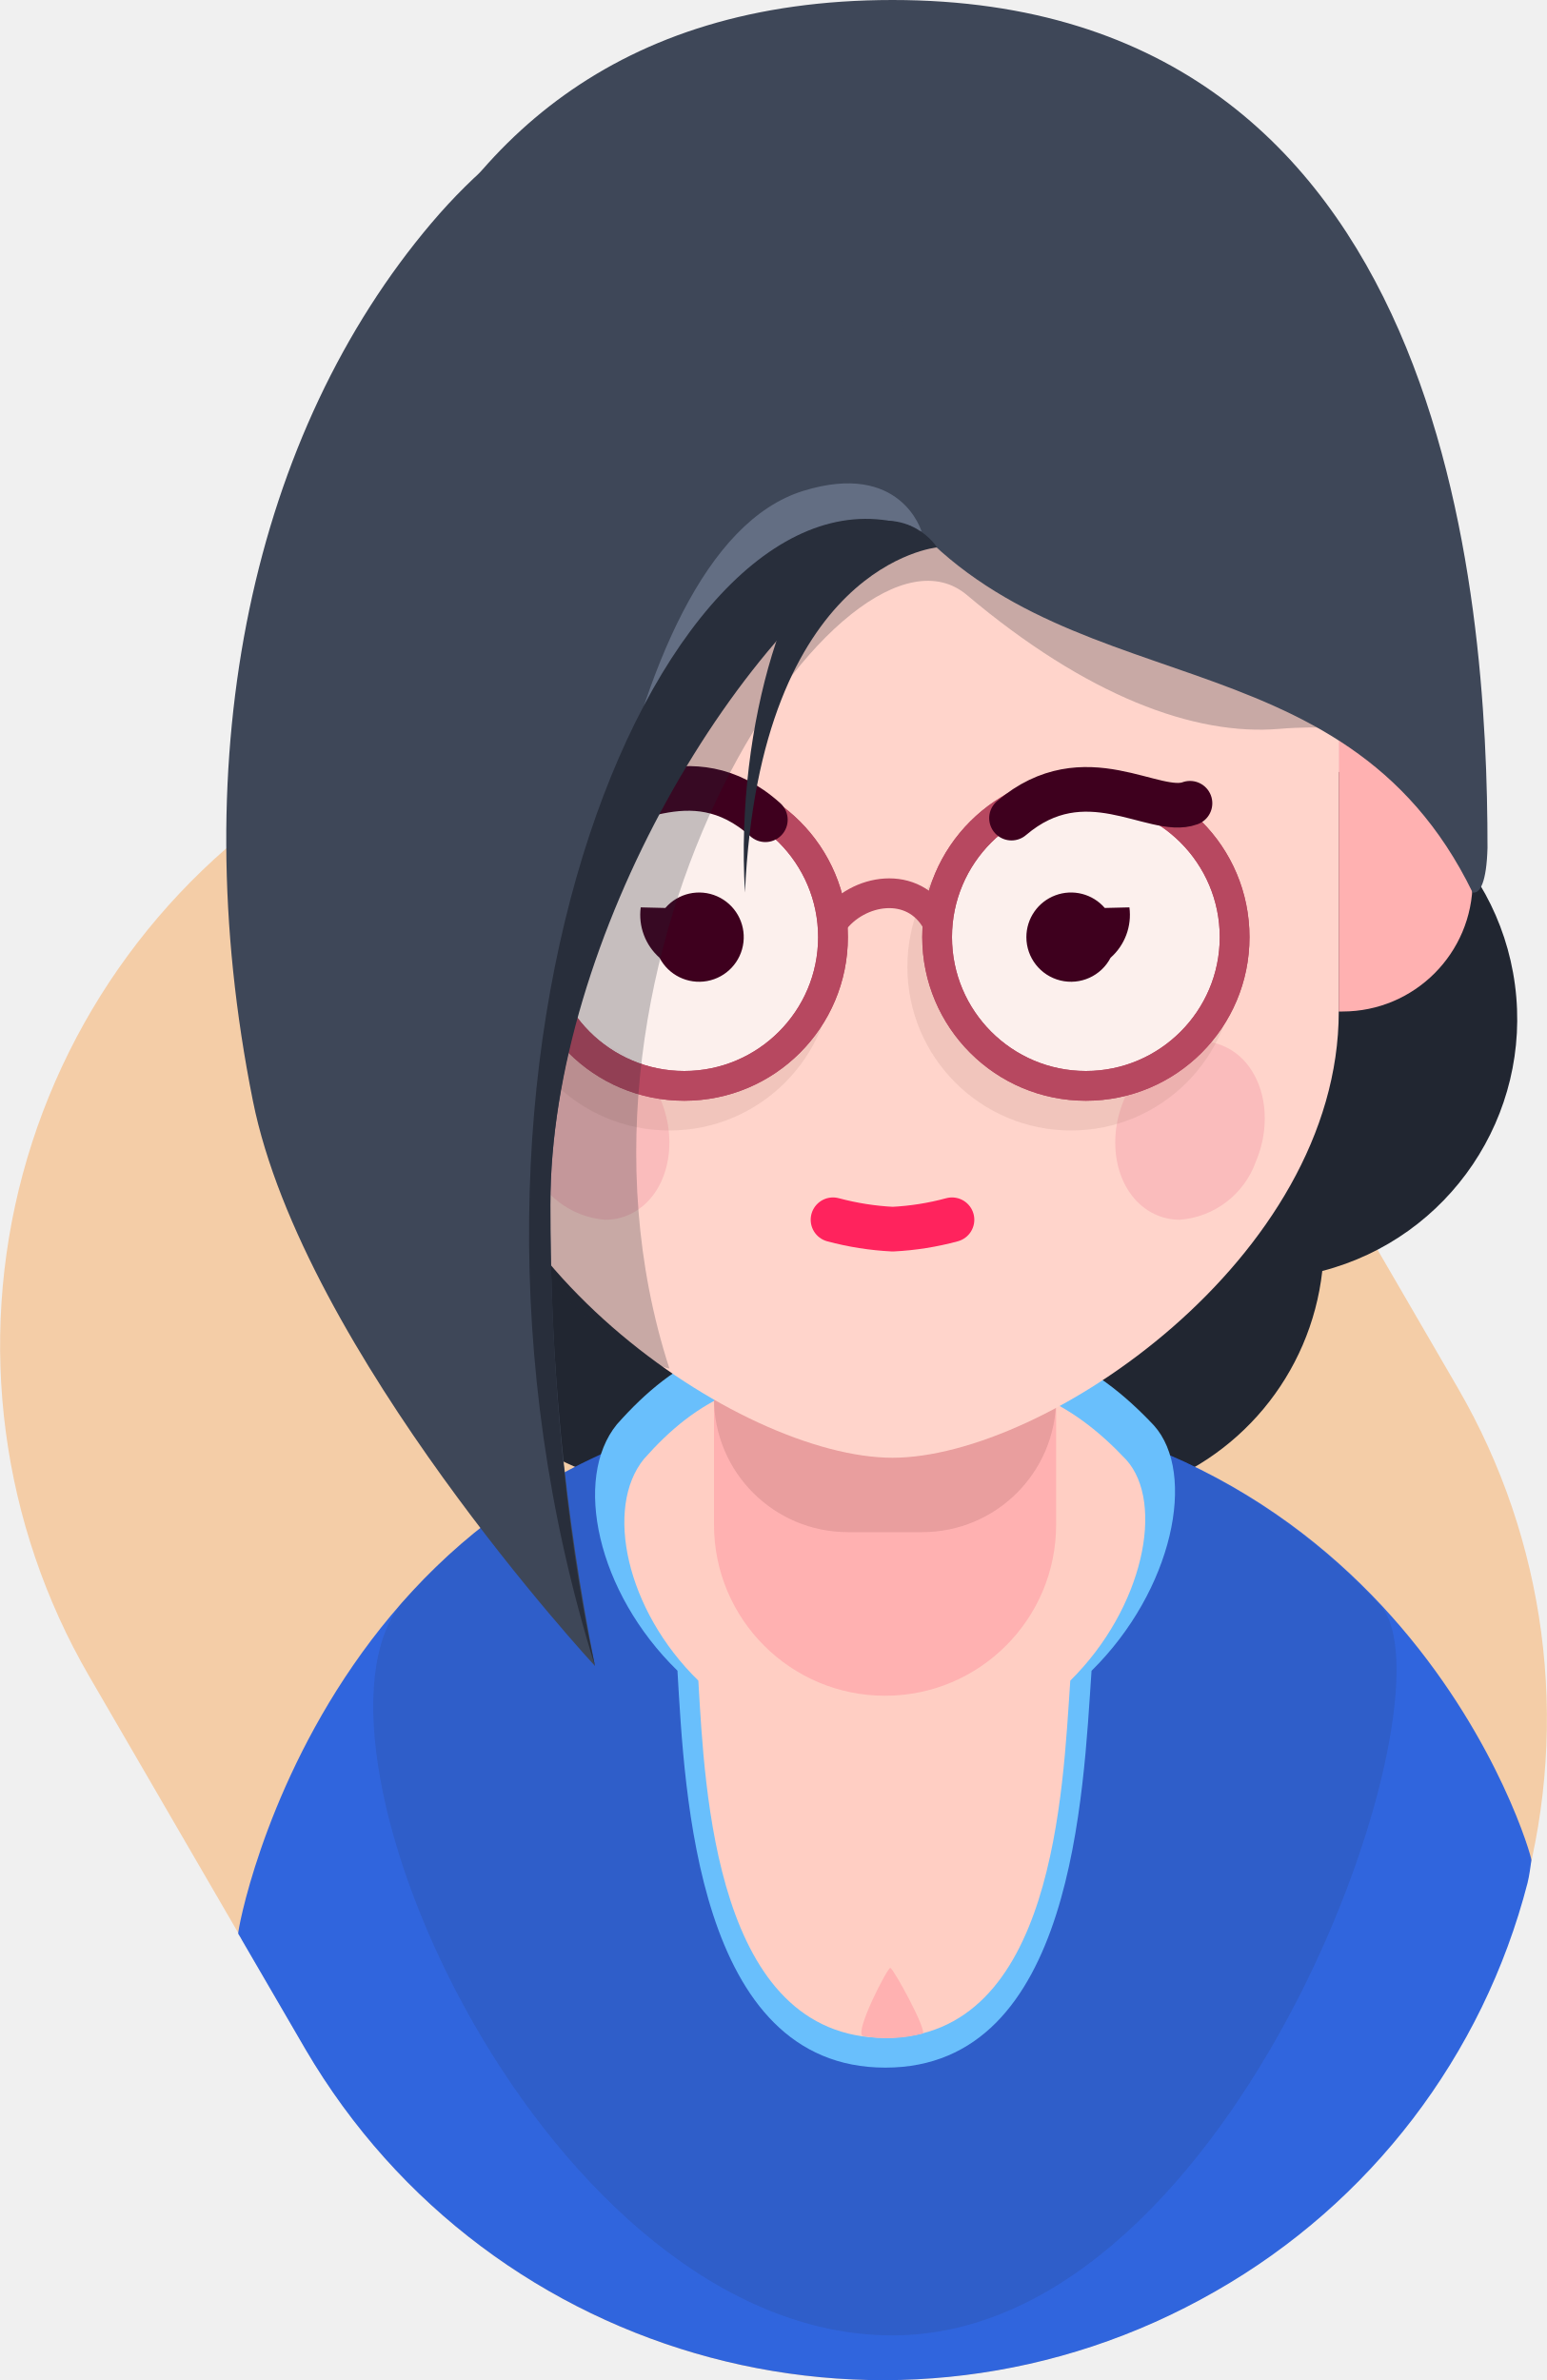
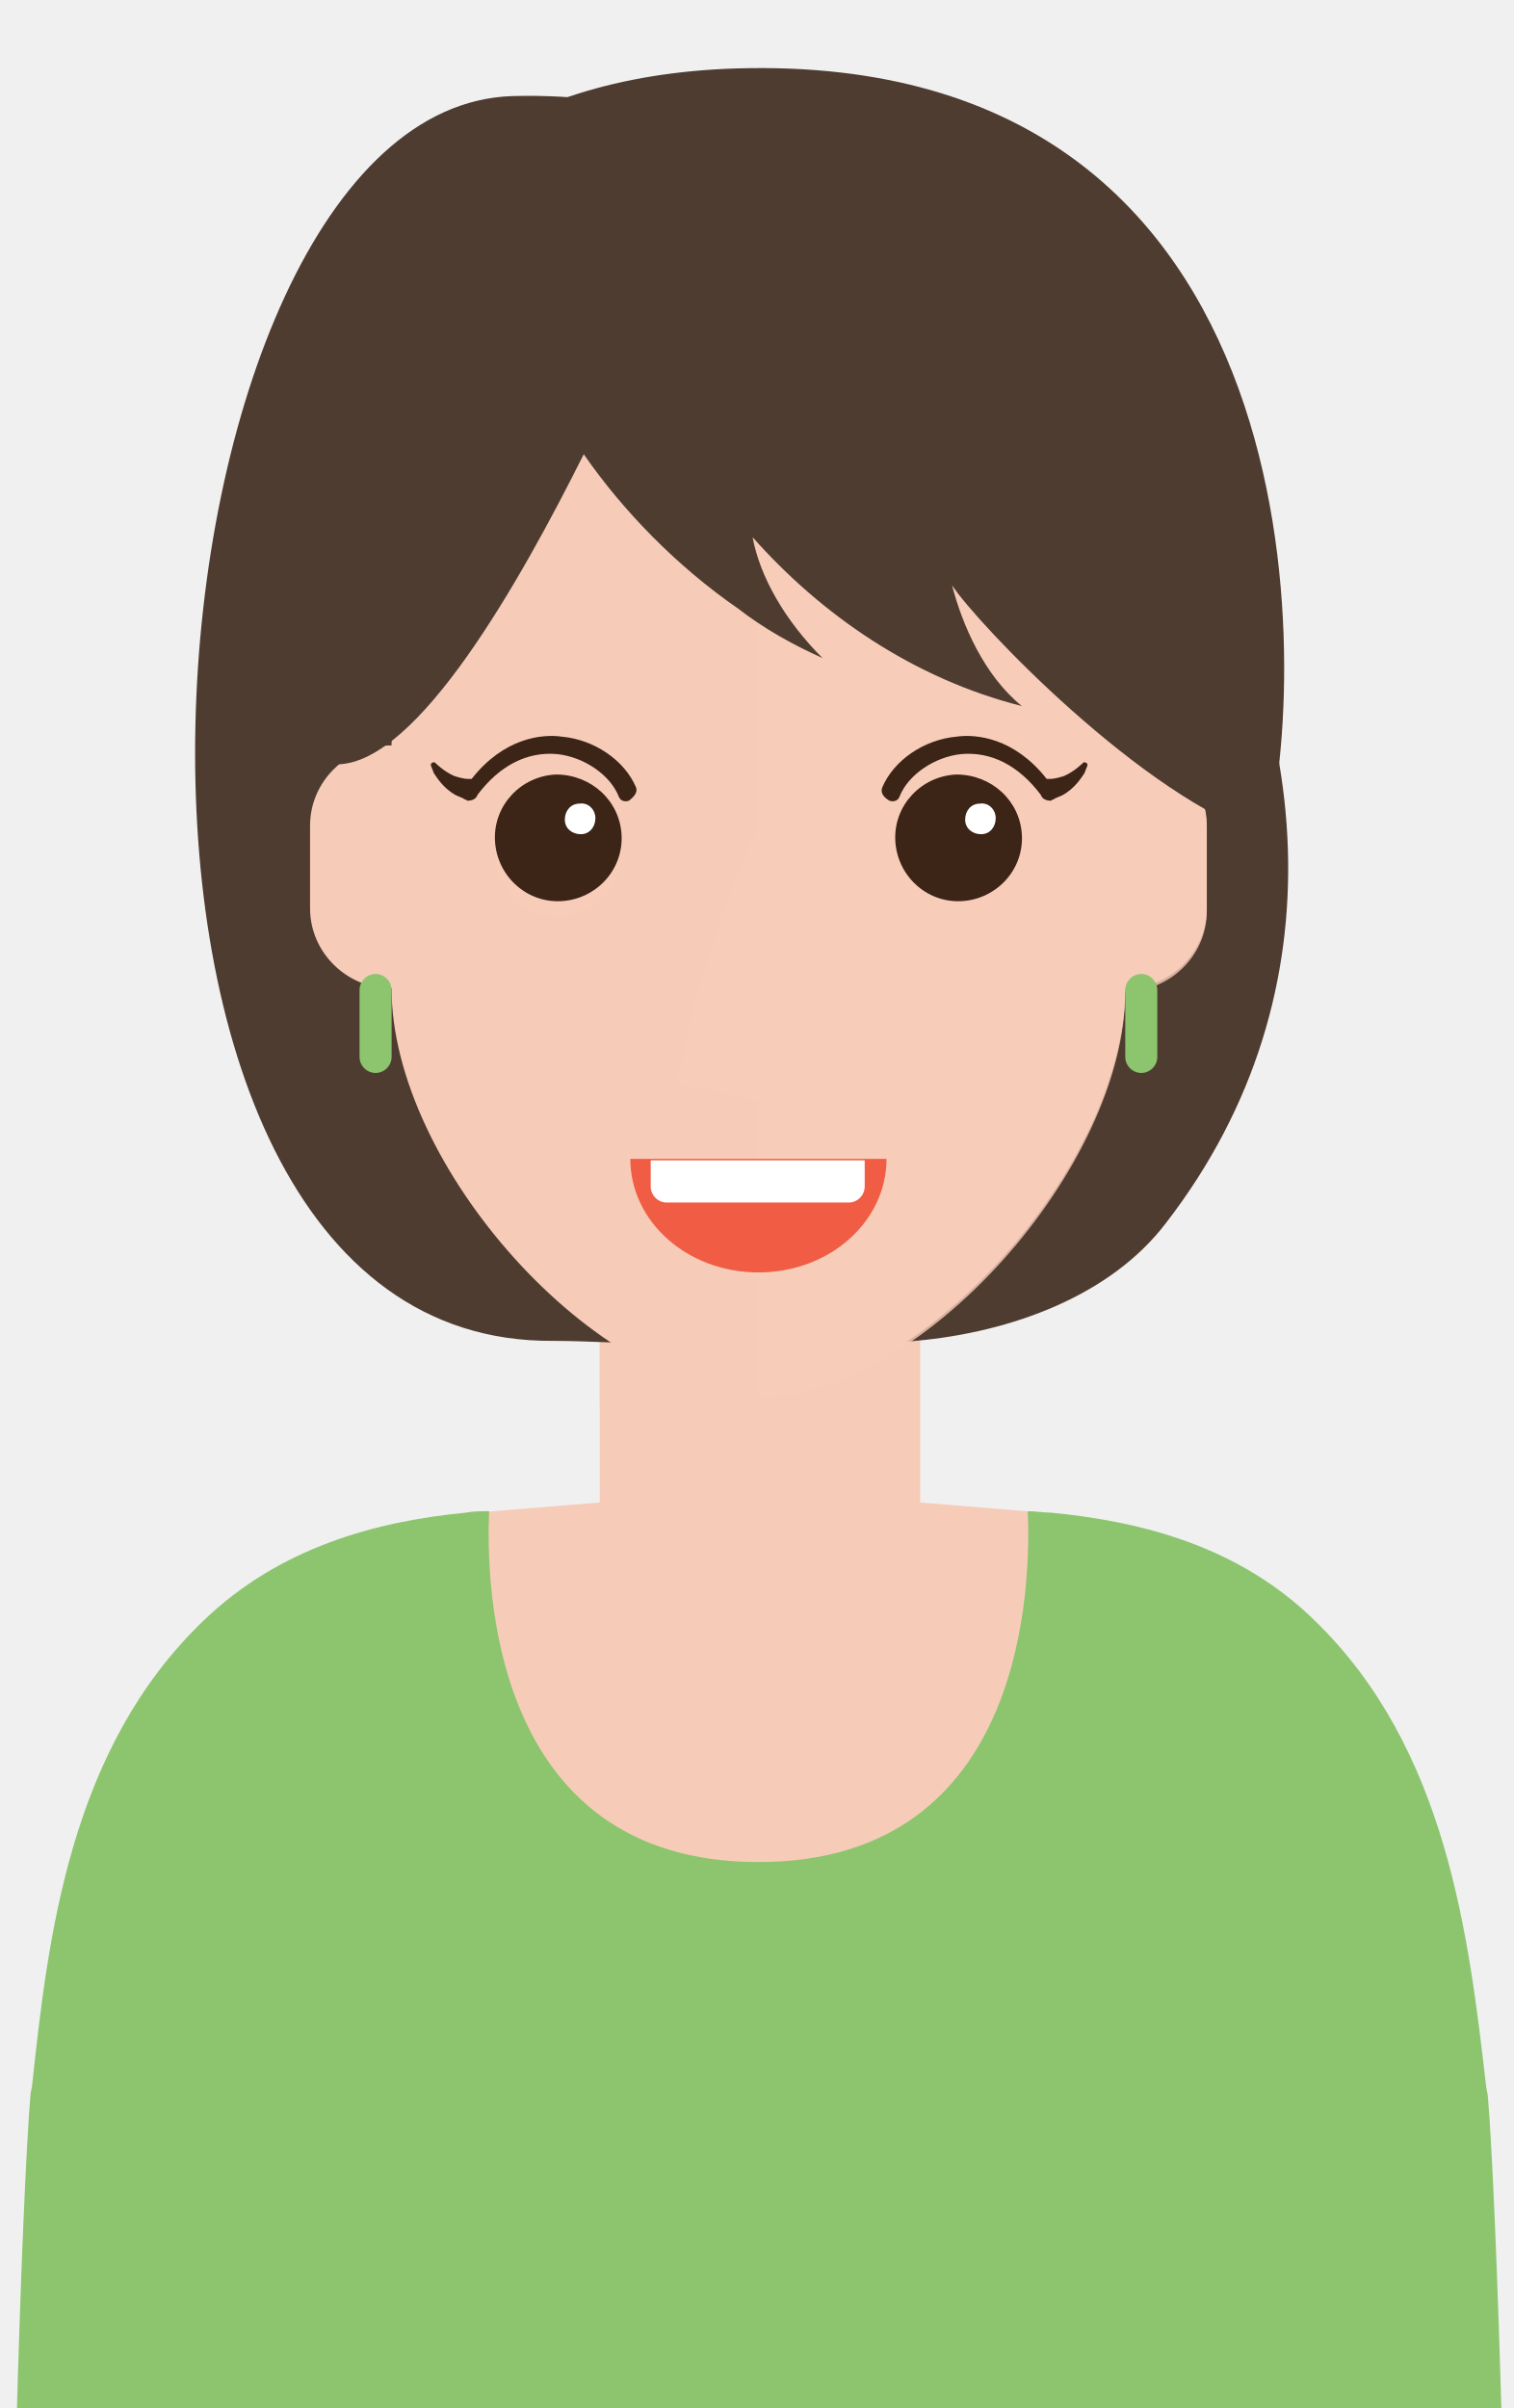
- <svg xmlns="http://www.w3.org/2000/svg" viewBox="0 0 104 160">
-   <defs>
-     <style>
- 	  .cls-1 {
- 		clip-path: url(#clip-Canvas);
- 	  }
- 
- 	  .cls-2 {
- 		fill: #f4cda7;
- 	  }
- 
- 	  .cls-3 {
- 		fill: #212631;
- 	  }
- 
- 	  .cls-4 {
- 		fill: #3065dd;
- 	  }
- 
- 	  .cls-5 {
- 		fill: rgba(38,34,35,0.42);
- 		opacity: 0.259;
- 	  }
- 
- 	  .cls-6 {
- 		fill: #69bffc;
- 	  }
- 
- 	  .cls-7 {
- 		fill: #ffcec3;
- 	  }
- 
- 	  .cls-8 {
- 		fill: #ffb1b1;
- 	  }
- 
- 	  .cls-9 {
- 		fill: rgba(142,81,81,0.53);
- 		opacity: 0.38;
- 	  }
- 
- 	  .cls-10 {
- 		fill: #ffd4cb;
- 	  }
- 
- 	  .cls-11 {
- 		fill: #fabcbc;
- 	  }
- 
- 	  .cls-12 {
- 		fill: rgba(169,124,114,0.68);
- 		opacity: 0.239;
- 	  }
- 
- 	  .cls-13 {
- 		fill: rgba(255,251,250,0.79);
- 	  }
- 
- 	  .cls-13, .cls-14, .cls-18 {
- 		stroke-linejoin: round;
- 	  }
- 
- 	  .cls-14, .cls-15, .cls-17, .cls-18 {
- 		fill: none;
- 	  }
- 
- 	  .cls-15 {
- 		stroke: #b74860;
- 		stroke-width: 2px;
- 	  }
- 
- 	  .cls-16 {
- 		fill: #3e001e;
- 	  }
- 
- 	  .cls-17 {
- 		stroke: #3e001e;
- 	  }
- 
- 	  .cls-17, .cls-18 {
- 		stroke-linecap: round;
- 		stroke-width: 3px;
- 	  }
- 
- 	  .cls-18 {
- 		stroke: #ff235d;
- 	  }
- 
- 	  .cls-19 {
- 		fill: rgba(33,38,49,0.45);
- 		opacity: 0.549;
- 	  }
- 
- 	  .cls-20 {
- 		fill: #3e4758;
- 	  }
- 
- 	  .cls-21 {
- 		fill: #636e83;
- 	  }
- 
- 	  .cls-22 {
- 		fill: #282e3b;
- 	  }
- 
- 	  .cls-23, .cls-24 {
- 		stroke: none;
- 	  }
- 
- 	  .cls-24 {
- 		fill: #b74860;
- 	  }
- 	</style>
-     <clipPath id="clip-Canvas">
-       <rect width="104" height="160" />
-     </clipPath>
-   </defs>
-   <g class="cls-1">
+ <svg xmlns="http://www.w3.org/2000/svg" version="1.1" id="Layer_1" x="0px" y="0px" viewBox="0 0 104 165.4" style="enable-background:new 0 0 104 165.4;" xml:space="preserve">
+   <style type="text/css">
+ 	.st0{fill:#F6CCB8;}
+ 	.st1{fill:#8CC56E;}
+ 	.st2{fill:#4F3C30;}
+ 	.st3{opacity:0.8;fill:#F7CDB9;}
+ 	.st4{fill:#F7CDB9;}
+ 	.st5{fill:#3C2417;}
+ 	.st6{fill:#FFFFFF;}
+ 	.st7{fill:#F05D44;}
+ </style>
+   <g>
+     <path class="st0" d="M71.7,103.9l-8.5-0.7c0,0,0-5.5,0-9.6l0-4.4c0,0-22,0-22,0c0,0,0,4.4,0,4.4c0,4.1,0,9.6,0,9.6l-8.5,0.7   l-5.8,35.2c0,0,50.6,0,50.6,0C77.5,139.1,71.7,103.9,71.7,103.9z" />
+     <polygon class="st0" points="41.2,90.4 41.2,96.6 63.2,103.2 63.2,90.4  " />
+   </g>
+   <path class="st1" d="M103.2,167.7H1.1c0.3-11.2,0.7-20.4,1-23.9l0.1-0.5C3.3,133,4.8,120.1,14,111.3c5.2-5,11.8-6.8,18-7.4  c0.5-0.1,1.1-0.1,1.6-0.1c-0.2,4.6-0.1,24.1,18.5,24.1s18.7-19.5,18.5-24.1c0.5,0,1.1,0.1,1.6,0.1c6.2,0.6,12.9,2.3,18.1,7.4  c9.1,8.8,10.6,21.7,11.8,32.1l0.1,0.5C102.5,147.3,102.9,156.6,103.2,167.7z" />
+   <g>
+     <path class="st2" d="M38,92.1c4.5,0,15.4,0.9,24.9,0c6.6-0.6,13.4-3.1,17.2-8.1c24.7-32-9.6-78.4-44.9-77.4C9,7.4,2.4,92.4,38,92.1   z" />
    <g>
-       <path class="cls-2" d="M22.358,51.96a44.86,44.86,0,0,1,61.082,16.27l14.57,25.087A44.308,44.308,0,0,1,81.643,154.04a44.86,44.86,0,0,1-61.082-16.27L5.991,112.682A44.309,44.309,0,0,1,22.358,51.96Z" />
-       <path class="cls-3" d="M58.05,94.7a17.5,17.5,0,1,1,.9-23.393,17.48,17.48,0,0,1,8.156-4.748A17.5,17.5,0,1,1,88.893,85.444,17.5,17.5,0,0,1,58.05,94.7Z" />
-       <path class="cls-4" d="M59.031,94c35.136,0,43.968,30.687,43.92,31.052s-.148,1.1-.259,1.533A44.355,44.355,0,0,1,81.706,154.04a44.96,44.96,0,0,1-61.17-16.27l-4.26-7.324c-.086-.148-.141-.27-.261-.448S22.434,94,59.031,94Z" />
-       <path class="cls-5" d="M59.031,94c16.337,0,27,6.686,33.727,13.878C98.236,113.733,83.158,157,60,157s-40.905-39.461-33-49.231C33.493,100.38,43.585,94,59.031,94Z" />
-       <path class="cls-6" d="M45.543,112.315c-5.418-5.281-7.038-12.923-4.073-16.558,3.929-4.433,8.2-6.773,17.538-6.773,9.882,0,14.494,2.524,18.563,6.839,2.9,3.225,1.3,11.081-4.19,16.5C72.816,120.5,72.208,139,59.519,139,46.8,139,46.029,120.5,45.543,112.315Z" />
-       <path class="cls-7" d="M46.947,112.983c-4.866-4.753-6.321-11.63-3.658-14.9,3.529-3.99,7.361-6.1,15.753-6.1,8.876,0,13.018,2.272,16.673,6.155,2.606,2.9,1.165,9.973-3.763,14.846C71.443,120.347,70.9,137,59.5,137,48.074,137,47.384,120.353,46.947,112.983Z" />
-       <path class="cls-8" d="M57.987,136.864a9.194,9.194,0,0,0,4.053-.161c.254-.285-1.992-4.4-2.189-4.407S57.462,136.556,57.987,136.864Z" />
-       <rect class="cls-8" width="23" height="31" rx="11.5" transform="translate(48 83)" />
-       <rect class="cls-9" width="23" height="18" rx="9" transform="translate(48 85)" />
-       <path class="cls-10" d="M60,18A30,30,0,0,1,90,48V68c0,16.568-19.764,30-30,30S30,84.568,30,68V48A30,30,0,0,1,60,18Z" />
-       <path class="cls-11" d="M77.612,81.617c-2.442-1.165-3.352-4.623-2.032-7.726s4.368-4.673,6.809-3.509,3.352,4.623,2.032,7.726A5.906,5.906,0,0,1,79.316,82,3.933,3.933,0,0,1,77.612,81.617Zm-42-3.509c-1.311-3.1-.407-6.561,2.02-7.726s5.456.407,6.767,3.509.407,6.561-2.02,7.726A3.89,3.89,0,0,1,40.68,82,5.873,5.873,0,0,1,35.607,78.108Z" />
-       <path class="cls-8" d="M90,68V49h.25A8.75,8.75,0,0,1,99,57.75v1.5A8.75,8.75,0,0,1,90.25,68ZM29.75,68A8.751,8.751,0,0,1,21,59.25v-1.5A8.751,8.751,0,0,1,29.75,49H30V68Z" />
+       <path class="st0" d="M77.3,51.2V39.8c0-12.2-14.1-27.5-25.2-27.5c-11.1,0-25.2,15.3-25.2,27.5v11.4c-3.1,0-5.6,2.5-5.6,5.5v5.7    c0,3,2.5,5.5,5.6,5.5c0,12.2,14.1,27.9,25.2,27.9c11.1,0,25.2-15.8,25.2-27.9c3.1,0,5.6-2.5,5.6-5.5v-5.7    C82.9,53.7,80.4,51.2,77.3,51.2z" />
+       <path class="st3" d="M52.1,75.6v20.4c11.1,0,25.2-15.8,25.2-27.9c3.1,0,5.6-2.5,5.6-5.5v-5.7c0-3-2.5-5.5-5.6-5.5V39.8    c0-12.2-14.1-27.5-25.2-27.5v44.5c-4.1,8.5-5.6,17.6-5.6,17.6L52.1,75.6z" />
      <g>
-         <path class="cls-12" d="M61,65A11,11,0,1,1,72,76,11,11,0,0,1,61,65ZM34,65A11,11,0,1,1,45,76,11,11,0,0,1,34,65Z" />
        <g>
-           <g class="cls-13">
-             <path class="cls-23" d="M 73 73 C 67.486 73 63 68.514 63 63 C 63 57.486 67.486 53 73 53 C 78.514 53 83 57.486 83 63 C 83 68.514 78.514 73 73 73 Z M 46 73 C 40.486 73 36 68.514 36 63 C 36 57.486 40.486 53 46 53 C 51.514 53 56 57.486 56 63 C 56 68.514 51.514 73 46 73 Z" />
-             <path class="cls-24" d="M 46 54 C 41.037 54 37 58.037 37 63 C 37 67.963 41.037 72 46 72 C 50.962 72 55 67.963 55 63 C 55 58.037 50.962 54 46 54 M 73 54 C 68.037 54 64 58.037 64 63 C 64 67.963 68.037 72 73 72 C 77.962 72 82 67.963 82 63 C 82 58.037 77.962 54 73 54 M 46 52 C 52.075 52 57 56.925 57 63 C 57 69.075 52.075 74 46 74 C 39.925 74 35 69.075 35 63 C 35 56.925 39.925 52 46 52 Z M 73 52 C 79.075 52 84 56.925 84 63 C 84 69.075 79.075 74 73 74 C 66.925 74 62 69.075 62 63 C 62 56.925 66.925 52 73 52 Z" />
-           </g>
-           <g class="cls-14">
-             <path class="cls-23" d="M62,63A11,11,0,1,1,73,74,11,11,0,0,1,62,63ZM35,63A11,11,0,1,1,46,74,11,11,0,0,1,35,63Z" />
-             <path class="cls-24" d="M 46 54 C 41.037 54 37 58.037 37 63 C 37 67.963 41.037 72 46 72 C 50.962 72 55 67.963 55 63 C 55 58.037 50.962 54 46 54 M 73 54 C 68.037 54 64 58.037 64 63 C 64 67.963 68.037 72 73 72 C 77.962 72 82 67.963 82 63 C 82 58.037 77.962 54 73 54 M 46 52 C 52.075 52 57 56.925 57 63 C 57 69.075 52.075 74 46 74 C 39.925 74 35 69.075 35 63 C 35 56.925 39.925 52 46 52 Z M 73 52 C 79.075 52 84 56.925 84 63 C 84 69.075 79.075 74 73 74 C 66.925 74 62 69.075 62 63 C 62 56.925 66.925 52 73 52 Z" />
-           </g>
+           <path class="st4" d="M42.7,58.5c0.1,2.4-1.8,4.4-4.2,4.5c-2.4,0.1-4.4-1.8-4.5-4.2c-0.1-2.4,1.8-4.4,4.2-4.5      C40.6,54.3,42.6,56.1,42.7,58.5z" />
+           <path class="st5" d="M42.7,57.4c0.1,2.4-1.8,4.4-4.2,4.5c-2.4,0.1-4.4-1.8-4.5-4.2c-0.1-2.4,1.8-4.4,4.2-4.5      C40.6,53.2,42.6,55,42.7,57.4z" />
+           <path class="st6" d="M40.9,56.2c0,0.6-0.4,1.1-1,1.1c-0.6,0-1.1-0.4-1.1-1c0-0.6,0.4-1.1,1-1.1C40.4,55.1,40.9,55.6,40.9,56.2z" />
+           <path class="st5" d="M43.7,54.1c-0.8-1.9-2.9-3.3-5.1-3.5c-1.4-0.2-4,0.1-6.2,2.9c-0.1,0-0.2,0-0.3,0c-0.2,0-0.6-0.1-0.9-0.2      c-0.7-0.3-1.3-0.9-1.3-0.9c0,0-0.1-0.1-0.2,0c-0.1,0-0.1,0.1-0.1,0.2c0,0,0.1,0.2,0.2,0.5c0.2,0.3,0.4,0.6,0.7,0.9      c0.3,0.3,0.7,0.6,1,0.7c0.2,0.1,0.3,0.1,0.4,0.2c0.1,0,0.2,0.1,0.2,0.1c0.3,0,0.6-0.1,0.7-0.4c1.5-2,3.4-3,5.5-2.8      c1.8,0.2,3.6,1.4,4.2,2.9c0.1,0.3,0.4,0.4,0.7,0.3C43.6,54.7,43.8,54.4,43.7,54.1z" />
        </g>
-         <path class="cls-15" d="M56,62c1.653-2.27,5.432-2.909,7,0" />
+         <g>
+           <path class="st4" d="M70.2,58.5c0.1,2.4-1.8,4.4-4.2,4.5c-2.4,0.1-4.4-1.8-4.5-4.2c-0.1-2.4,1.8-4.4,4.2-4.5      C68.1,54.3,70.1,56.1,70.2,58.5z" />
+           <path class="st5" d="M70.2,57.4c0.1,2.4-1.8,4.4-4.2,4.5c-2.4,0.1-4.4-1.8-4.5-4.2c-0.1-2.4,1.8-4.4,4.2-4.5      C68.1,53.2,70.1,55,70.2,57.4z" />
+           <path class="st6" d="M68.4,56.2c0,0.6-0.4,1.1-1,1.1c-0.6,0-1.1-0.4-1.1-1c0-0.6,0.4-1.1,1-1.1C67.9,55.1,68.4,55.6,68.4,56.2z" />
+           <path class="st5" d="M60.6,54.1c0.8-1.9,2.9-3.3,5.1-3.5c1.4-0.2,4,0.1,6.2,2.9c0.1,0,0.2,0,0.3,0c0.2,0,0.6-0.1,0.9-0.2      c0.7-0.3,1.3-0.9,1.3-0.9c0,0,0.1-0.1,0.2,0c0.1,0,0.1,0.1,0.1,0.2c0,0-0.1,0.2-0.2,0.5c-0.2,0.3-0.4,0.6-0.7,0.9      c-0.3,0.3-0.7,0.6-1,0.7c-0.2,0.1-0.3,0.1-0.4,0.2c-0.1,0-0.2,0.1-0.2,0.1c-0.3,0-0.6-0.1-0.7-0.4c-1.5-2-3.4-3-5.5-2.8      c-1.8,0.2-3.6,1.4-4.2,2.9c-0.1,0.3-0.4,0.4-0.7,0.3C60.6,54.7,60.5,54.4,60.6,54.1z" />
+         </g>
      </g>
-       <path class="cls-16" d="M69,63a3,3,0,0,1,5.271-1.96c.555-.008,1.1-.024,1.656-.04a3.845,3.845,0,0,1-1.266,3.386A3,3,0,0,1,69,63ZM44.338,64.385A3.845,3.845,0,0,1,43.074,61c.554.016,1.1.032,1.655.04a3,3,0,1,1-.391,3.345Z" />
-       <path class="cls-17" d="M68,52c4.944-4.208,9.579-.1,12-1" transform="translate(0 3)" />
-       <path class="cls-17" d="M49.453,54.109c-5.093-4.58-9.867-.114-12.361-1.088" transform="translate(2 1)" />
-       <path class="cls-18" d="M56,82a19.183,19.183,0,0,0,4.014.632A18.758,18.758,0,0,0,64,82" />
-       <path class="cls-19" d="M45,92C35.931,63.934,56.943,33.209,65,40s15.3,9.481,21,9,9,1,9,1L62,30S38.333,39.936,35,58s-1.063,18.7-1,23S43.187,91.781,45,92Z" />
-       <path class="cls-20" d="M60,33.567C70.9,47.815,90.234,41.978,99,60c.506.1.938-.722,1-3,0-16.73-2.524-57-40-57S20,39.111,20,57h.875C20.875,47.527,55.17,45.977,60,33.567Z" />
-       <path class="cls-20" d="M61,35C49.591,41.139,36.987,63.146,37,81a155.239,155.239,0,0,0,3,31S20.377,90.847,17,74c-4.714-23.519.091-44.944,12-59S55,4,55,4,65.6,31.4,61,35Z" />
-       <path class="cls-21" d="M61.957,35.741S50.964,30.079,41,56c2.337-11,6.415-20.964,13-23S61.957,35.741,61.957,35.741Z" />
-       <path class="cls-22" d="M63.993,36.8S52.073,37.91,51.082,60.008c-.694-11.472,3.146-22.929,7.134-24.53S63.993,36.8,63.993,36.8Z" transform="translate(-1)" />
-       <path class="cls-22" d="M61.248,35.383C49.839,41.522,36.987,63.146,37,81s2.642,29.4,3,31C27.132,70.816,44.755,29.864,61.248,35.383Z" />
    </g>
+     <g>
+       <path class="st7" d="M60.9,79.6c0,4.3-3.9,7.8-8.8,7.8s-8.8-3.5-8.8-7.8H60.9z" />
+       <path class="st6" d="M58.3,82.6H45.8c-0.6,0-1.1-0.5-1.1-1.1v-1.8h14.7v1.8C59.4,82.1,58.9,82.6,58.3,82.6z" />
+     </g>
+     <g>
+       <path class="st1" d="M25.8,73.7c-0.6,0-1.1-0.5-1.1-1.1V68c0-0.6,0.5-1.1,1.1-1.1c0.6,0,1.1,0.5,1.1,1.1v4.6    C26.9,73.2,26.4,73.7,25.8,73.7z" />
+       <path class="st1" d="M78.4,73.7c-0.6,0-1.1-0.5-1.1-1.1V68c0-0.6,0.5-1.1,1.1-1.1c0.6,0,1.1,0.5,1.1,1.1v4.6    C79.5,73.2,79,73.7,78.4,73.7z" />
+     </g>
+     <path class="st2" d="M65.4,40.2c0.7,2.7,2.2,6.2,4.8,8.3c-7.5-1.9-13.8-6.3-18.5-11.6c0.5,2.7,2.2,5.7,4.8,8.3c-2-0.9-4-2-5.8-3.4   c-4.2-2.9-7.9-6.7-10.6-10.6c-4.4,8.8-11.4,21.2-16.9,21.3C15.7,37.6,17.9,5.7,50.6,4.7C91.2,3.5,89.8,46.9,87,57.5   C78.5,54.8,67.1,42.8,65.4,40.2z" />
  </g>
</svg>
